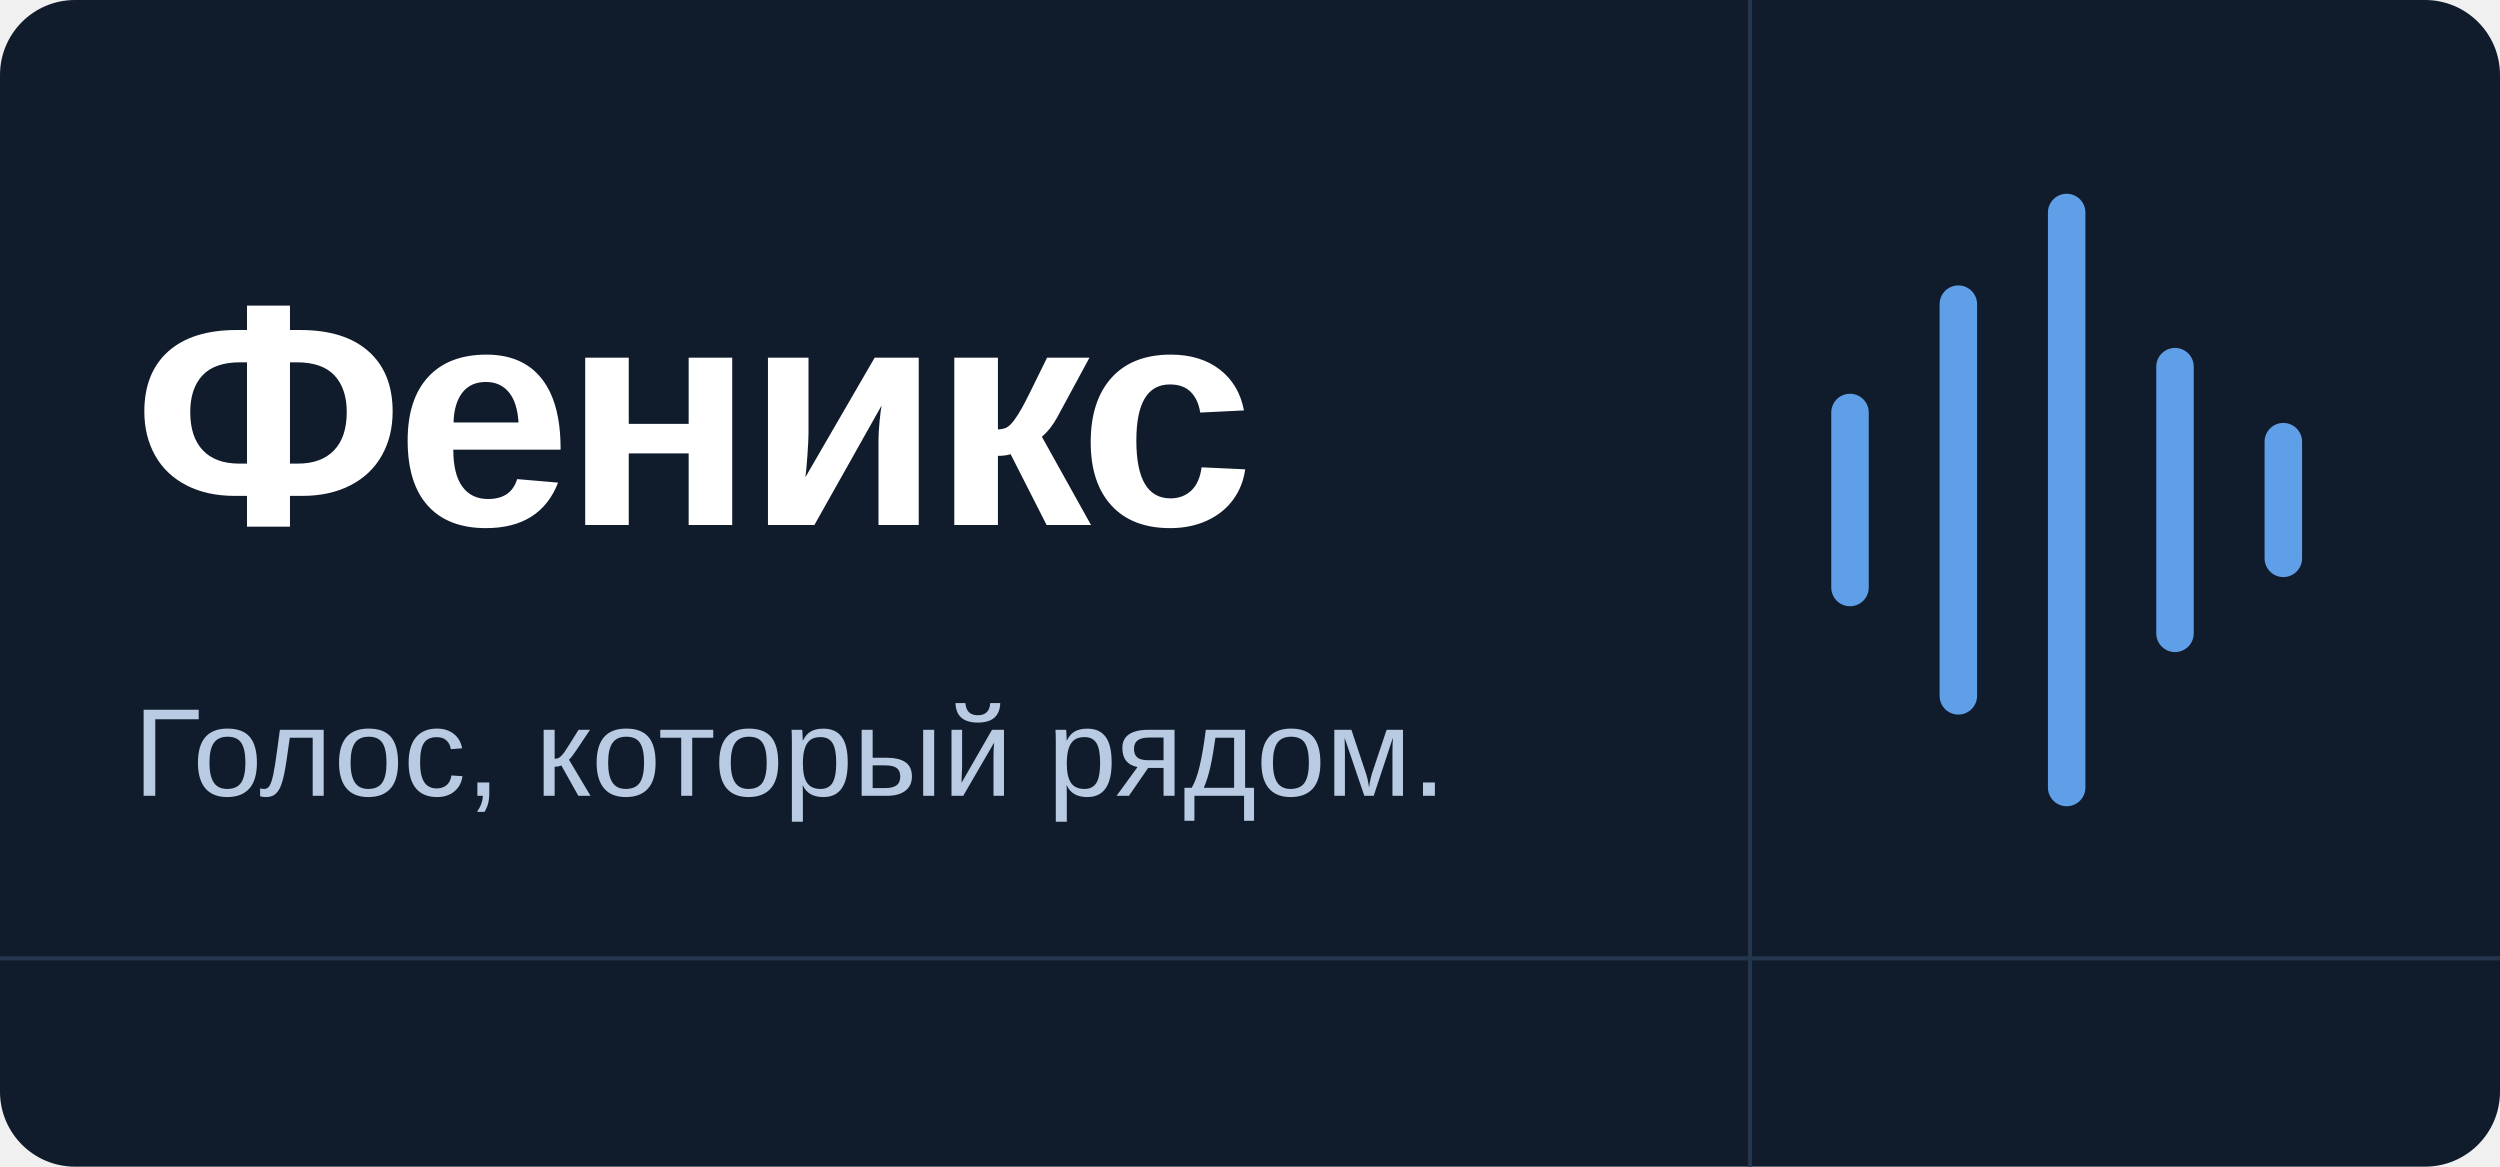
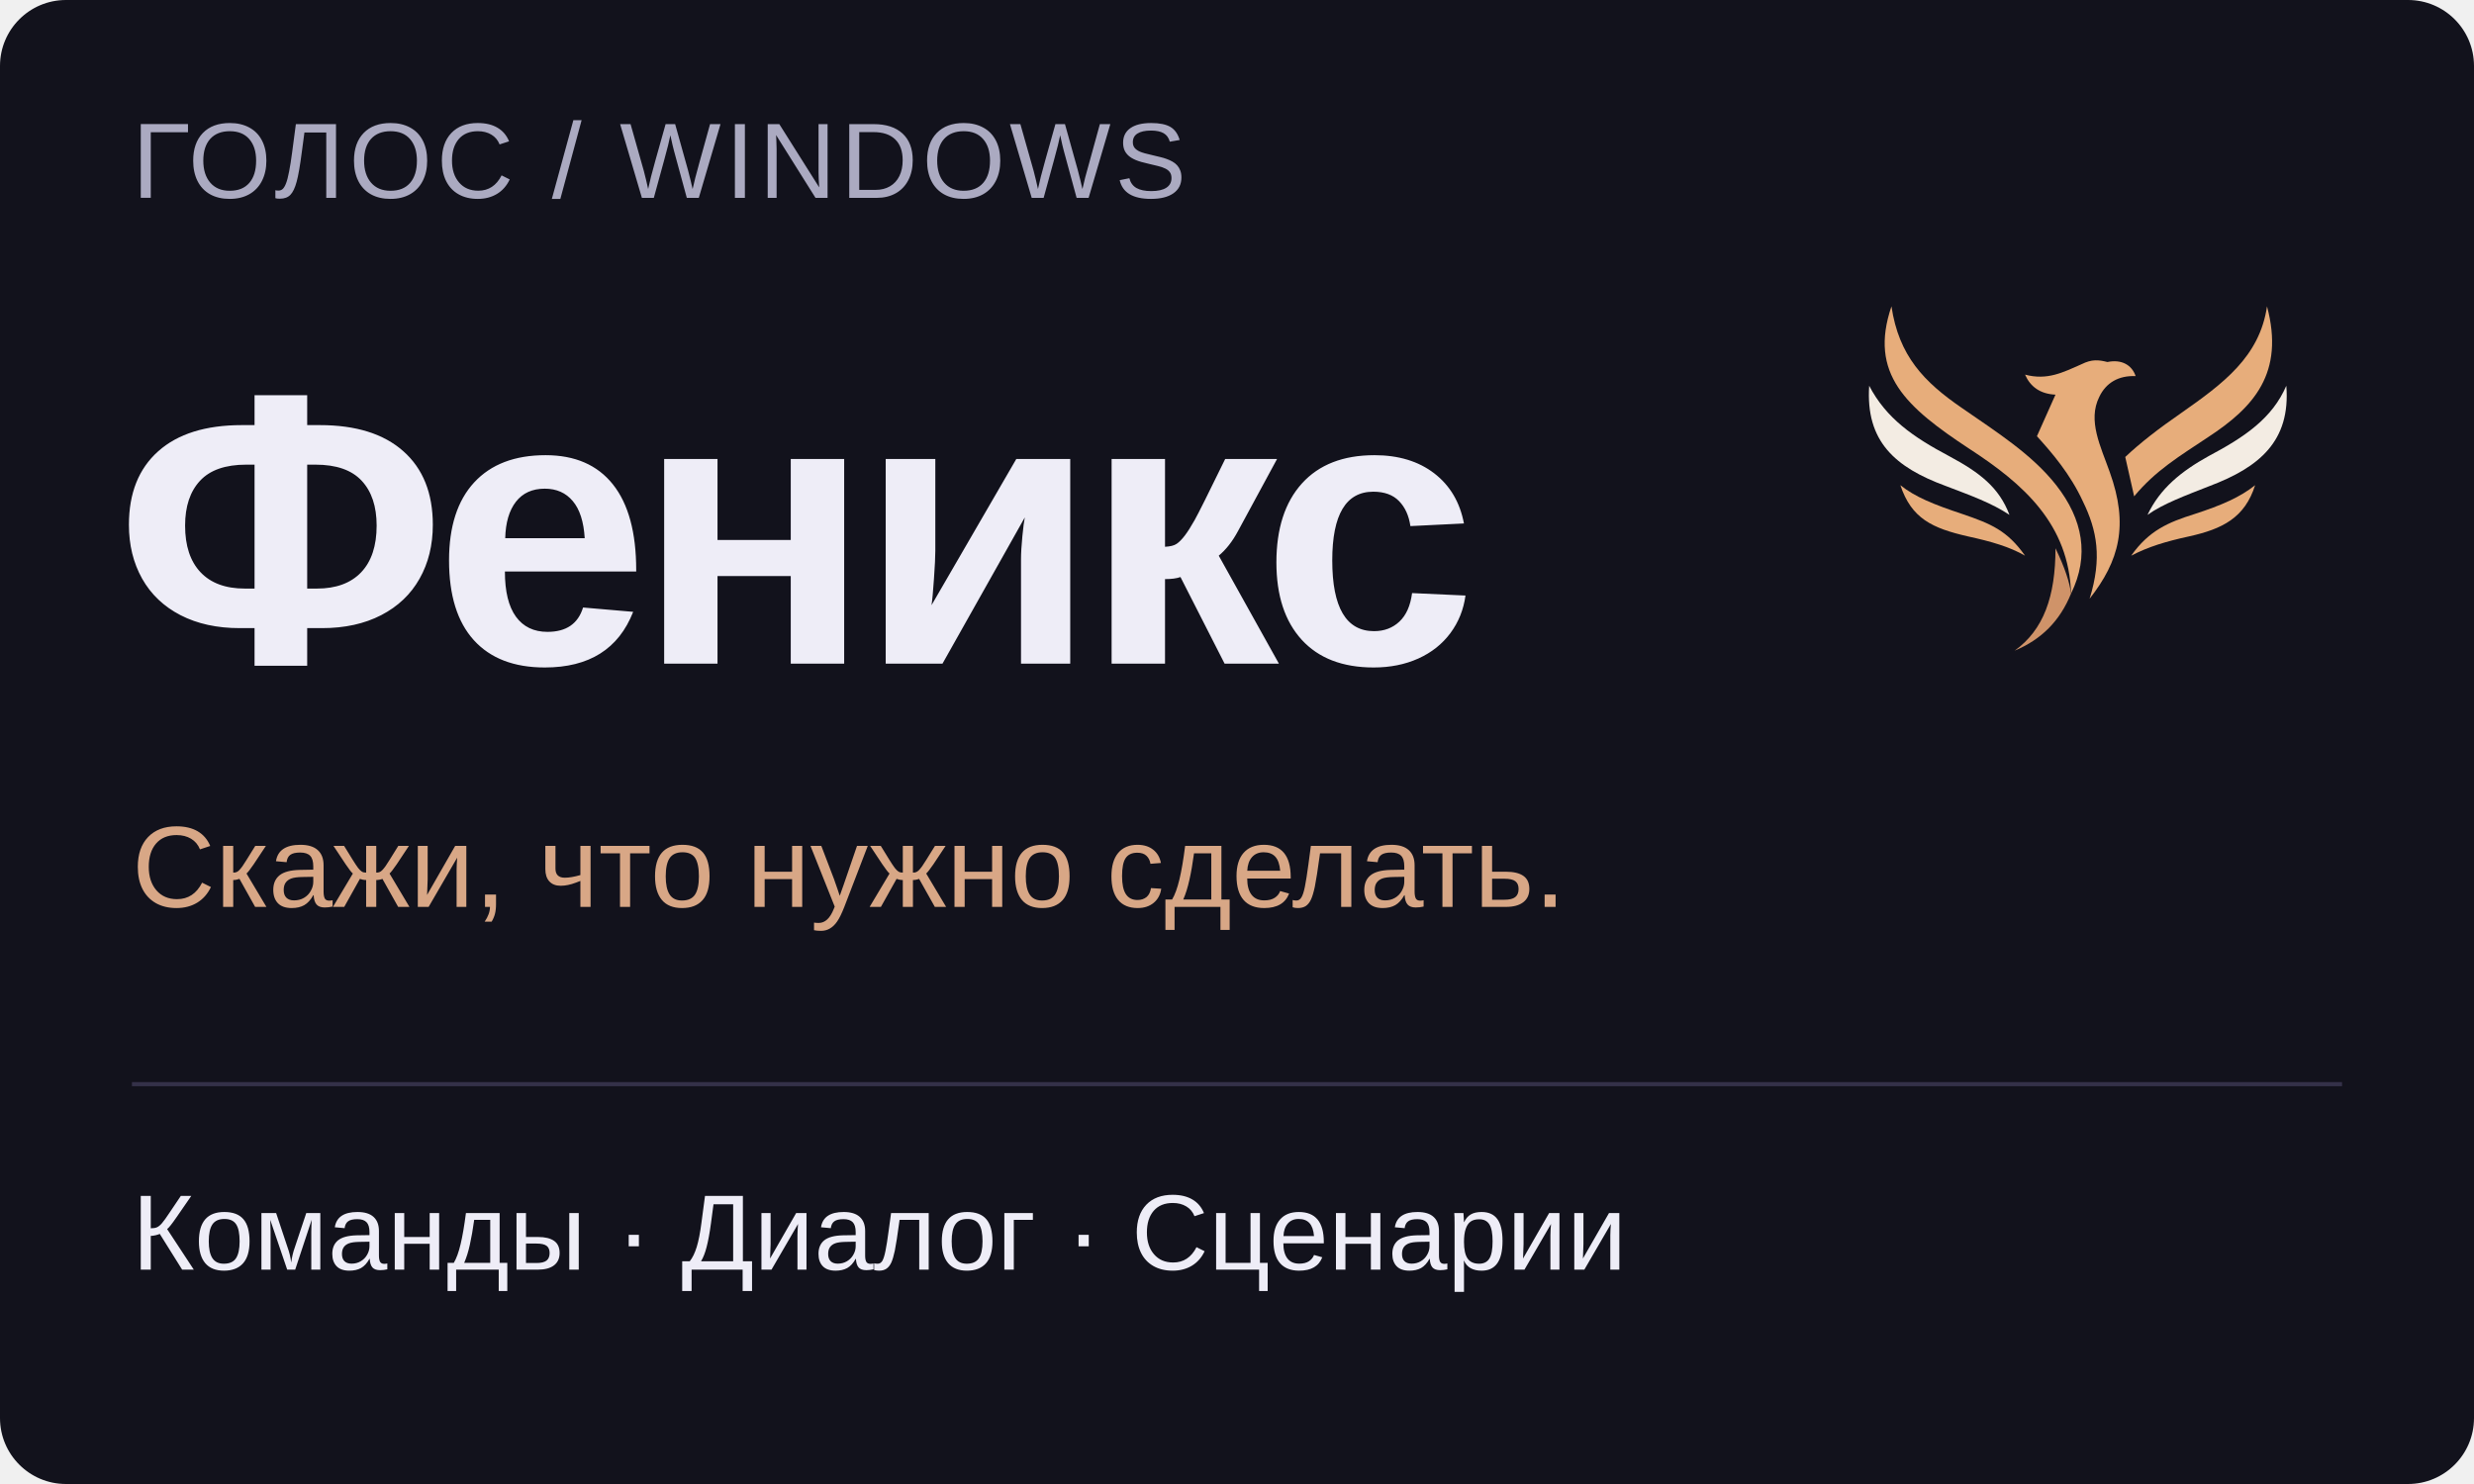
- <svg xmlns="http://www.w3.org/2000/svg" width="600" height="280" viewBox="0 0 600 280" role="img" aria-labelledby="title desc">
-   <rect width="600" height="280" rx="18" fill="#101b2b" />
-   <path d="M420 0V280M0 230H600" stroke="#23364e" />
-   <text x="32" y="126" font-family="Arial,sans-serif" font-size="76" font-weight="700" letter-spacing="-2" fill="#fff">Феникс</text>
-   <text x="32" y="191" font-family="Arial,sans-serif" font-size="30" fill="#b8cbe2">Голос, который рядом.</text>
-   <g stroke="#5e9fe8" stroke-width="9" stroke-linecap="round">
-     <path d="M444 99V141M470 73V167M496 51V189M522 88V152M548 106V134" />
+ <svg xmlns="http://www.w3.org/2000/svg" width="600" height="360" viewBox="0 0 600 360" role="img" aria-labelledby="title desc">
+   <rect width="600" height="360" rx="16" fill="#12121c" />
+   <text x="32" y="48" fill="#abaac1" font-family="Arial,sans-serif" font-size="26" letter-spacing="1">ГОЛОС / WINDOWS</text>
+   <text x="28" y="161" fill="#eeedf7" font-family="Arial,sans-serif" font-size="94" font-weight="700" letter-spacing="-3">Феникс</text>
+   <text x="32" y="220" fill="#d8a786" font-family="Arial,sans-serif" font-size="28">Скажи, что нужно сделать.</text>
+   <path d="M32 263H568" stroke="#343149" />
+   <text x="32" y="308" fill="#eeedf7" font-family="Arial,sans-serif" font-size="26">Команды · Диалог · Сценарии</text>
+   <g transform="translate(449 70) scale(.18) translate(-120 -66)">
+     <path fill="#e7ad7b" d="M174 90 C143 181 194 226 279 282 C353 330 413 384 416 477 C441 426 432 377 396 331 C363 289 315 259 269 227 C218 192 184 157 174 90 Z" />
+     <path fill="#f3ece3" d="M144 197 C139 272 179 307 247 332 C281 345 309 355 333 371 C319 334 293 314 252 292 C203 266 167 241 144 197 Z" />
+     <path fill="#e7ad7b" d="M186 331 C201 376 229 389 277 400 C309 407 333 414 354 426 C330 392 308 383 270 370 C231 357 206 347 186 331 Z" />
+     <path fill="#e7ad7b" d="M680 90 C670 158 621 194 564 234 C535 254 509 274 489 293 L501 346 C530 311 562 292 601 266 C662 226 704 180 680 90 Z" />
+     <path fill="#f3ece3" d="M706 197 C712 272 669 307 603 332 C570 345 540 356 519 371 C536 335 565 312 601 292 C650 266 687 241 706 197 Z" />
+     <path fill="#e7ad7b" d="M664 331 C650 375 620 390 575 400 C543 407 520 414 497 426 C521 392 547 381 582 370 C619 358 644 347 664 331 Z" />
+     <path fill="#e7ad7b" d="M354 182 C384 190 405 179 430 168 C444 161 453 162 465 165 C484 161 498 169 503 184 C480 183 463 193 454 212 C438 244 456 279 468 313 C494 385 481 433 441 484 C458 429 451 392 432 353 C415 316 390 287 370 265 L395 209 C374 208 361 198 354 182 Z" />
+     <path fill="#cf9369" d="M395 416 C408 443 414 462 416 477 C401 514 376 539 340 554 C379 526 395 481 395 416 Z" />
  </g>
</svg>
